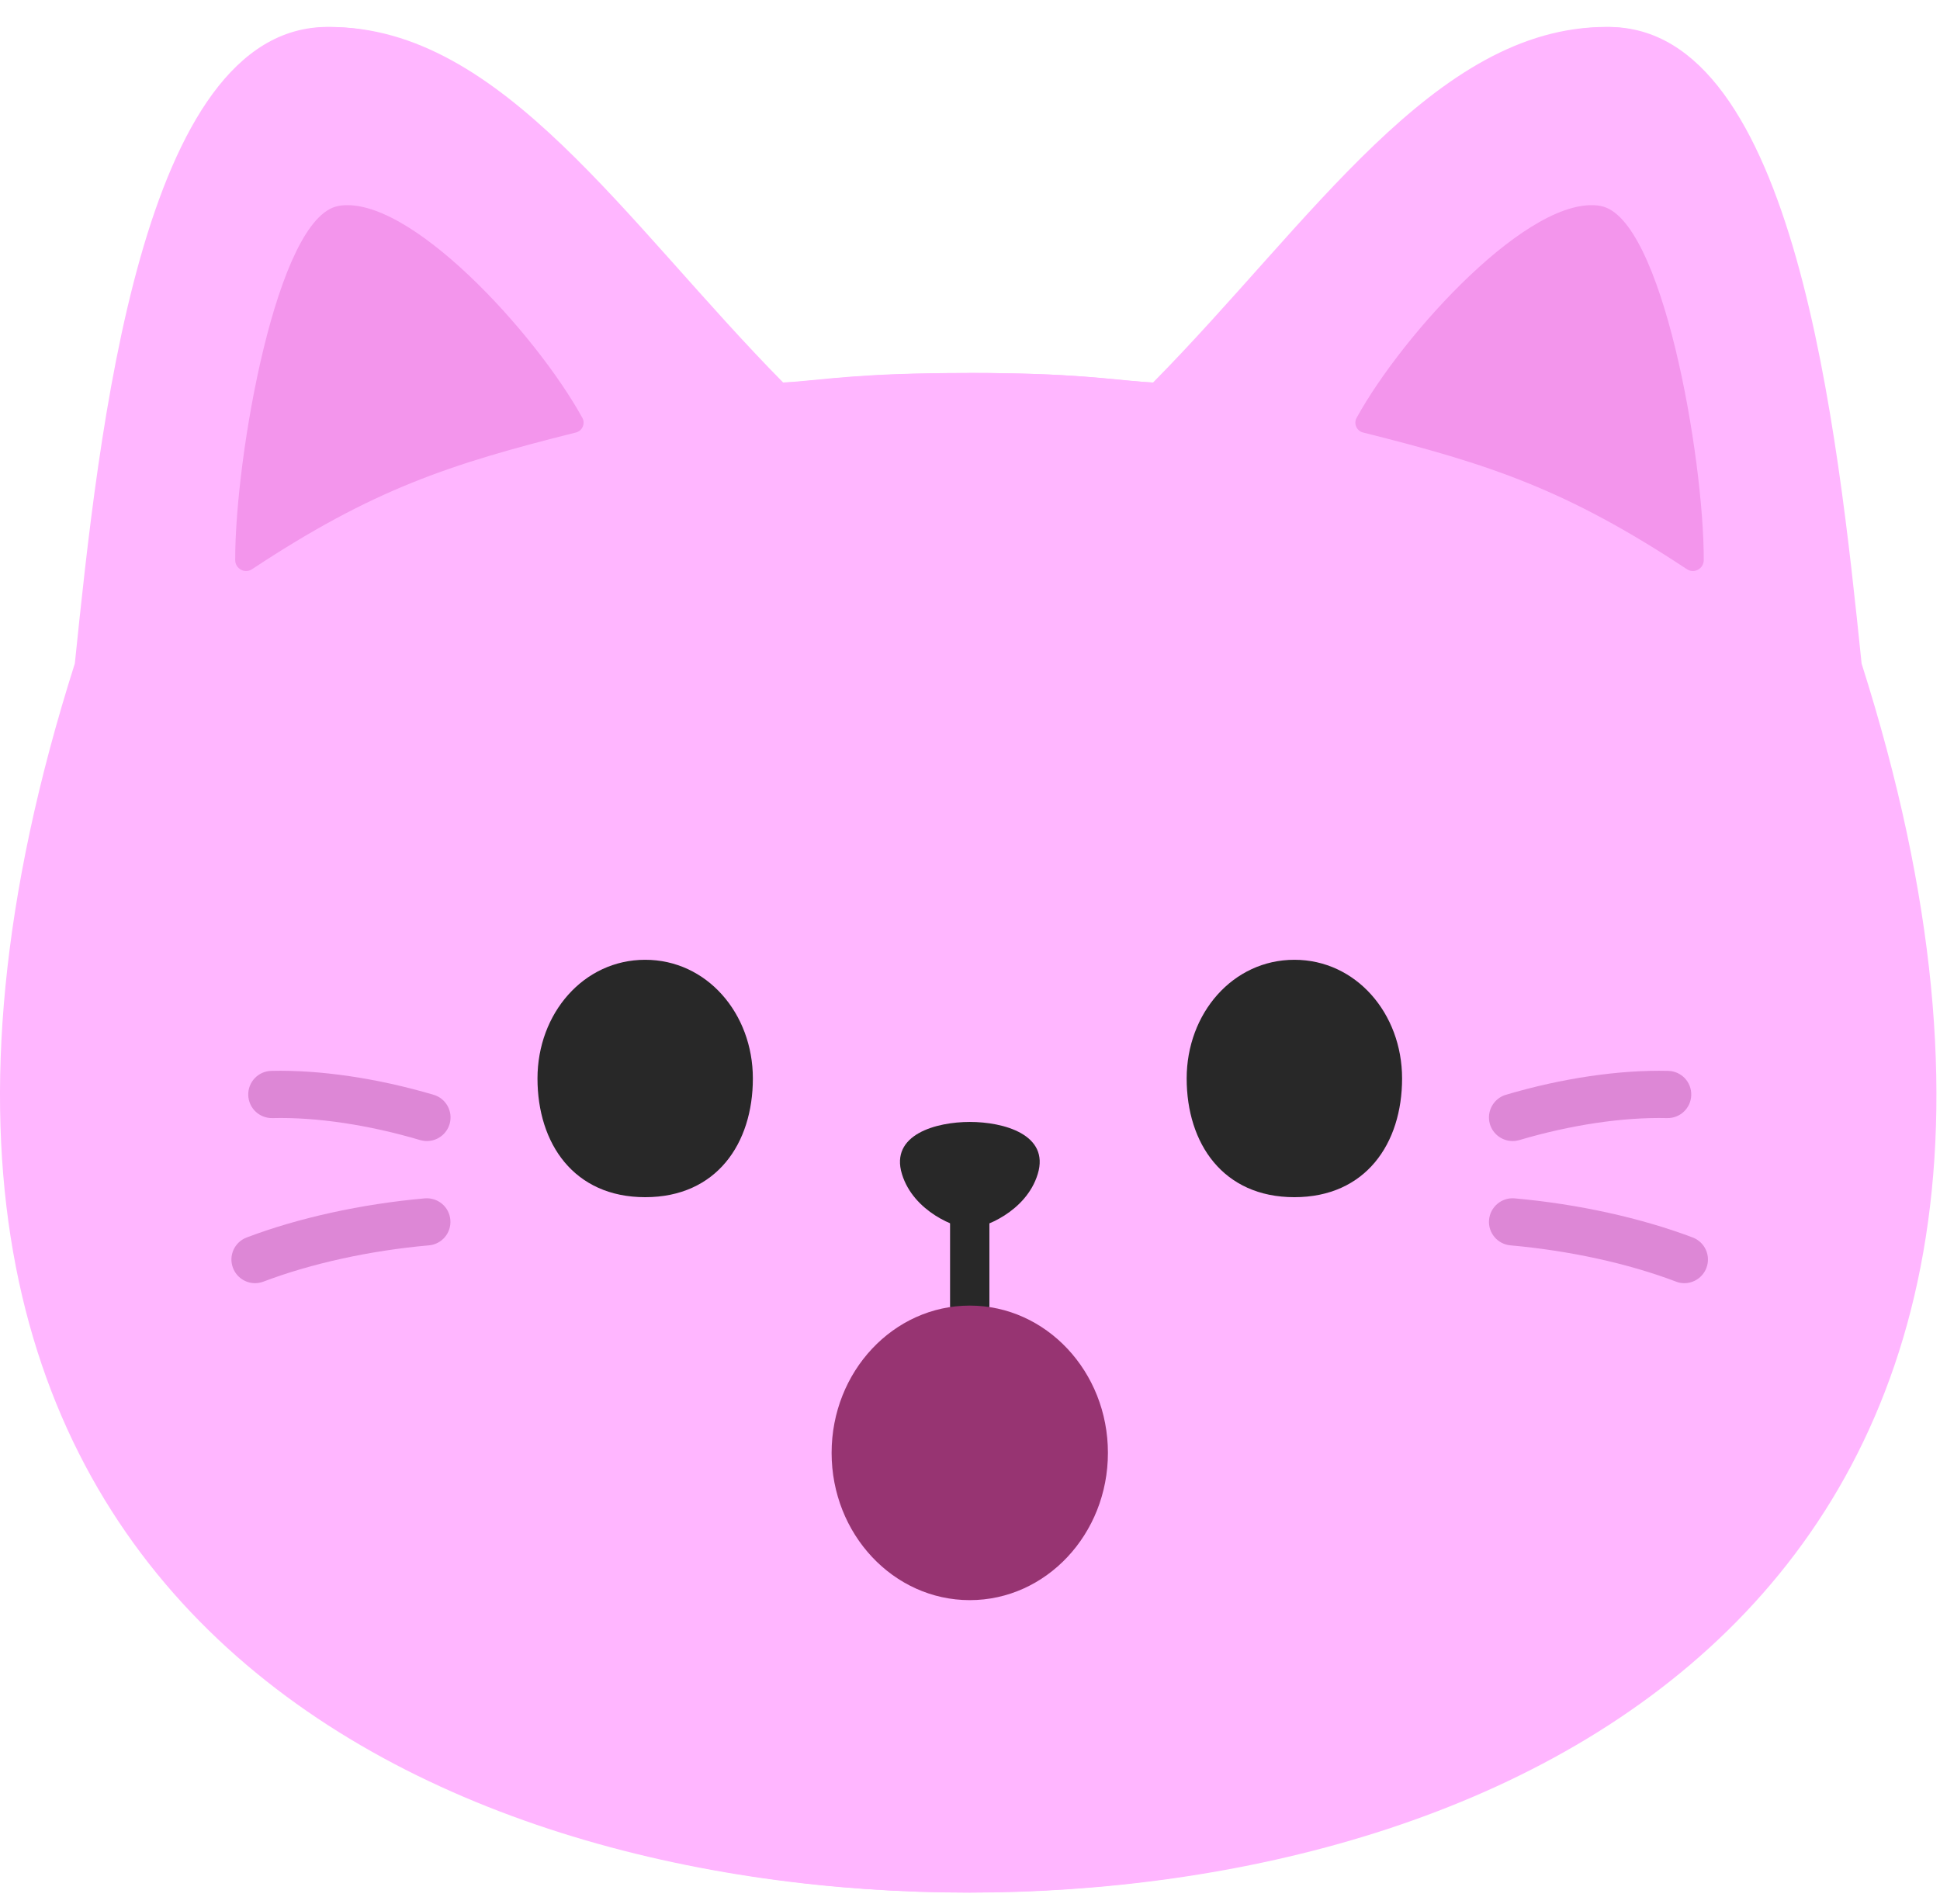
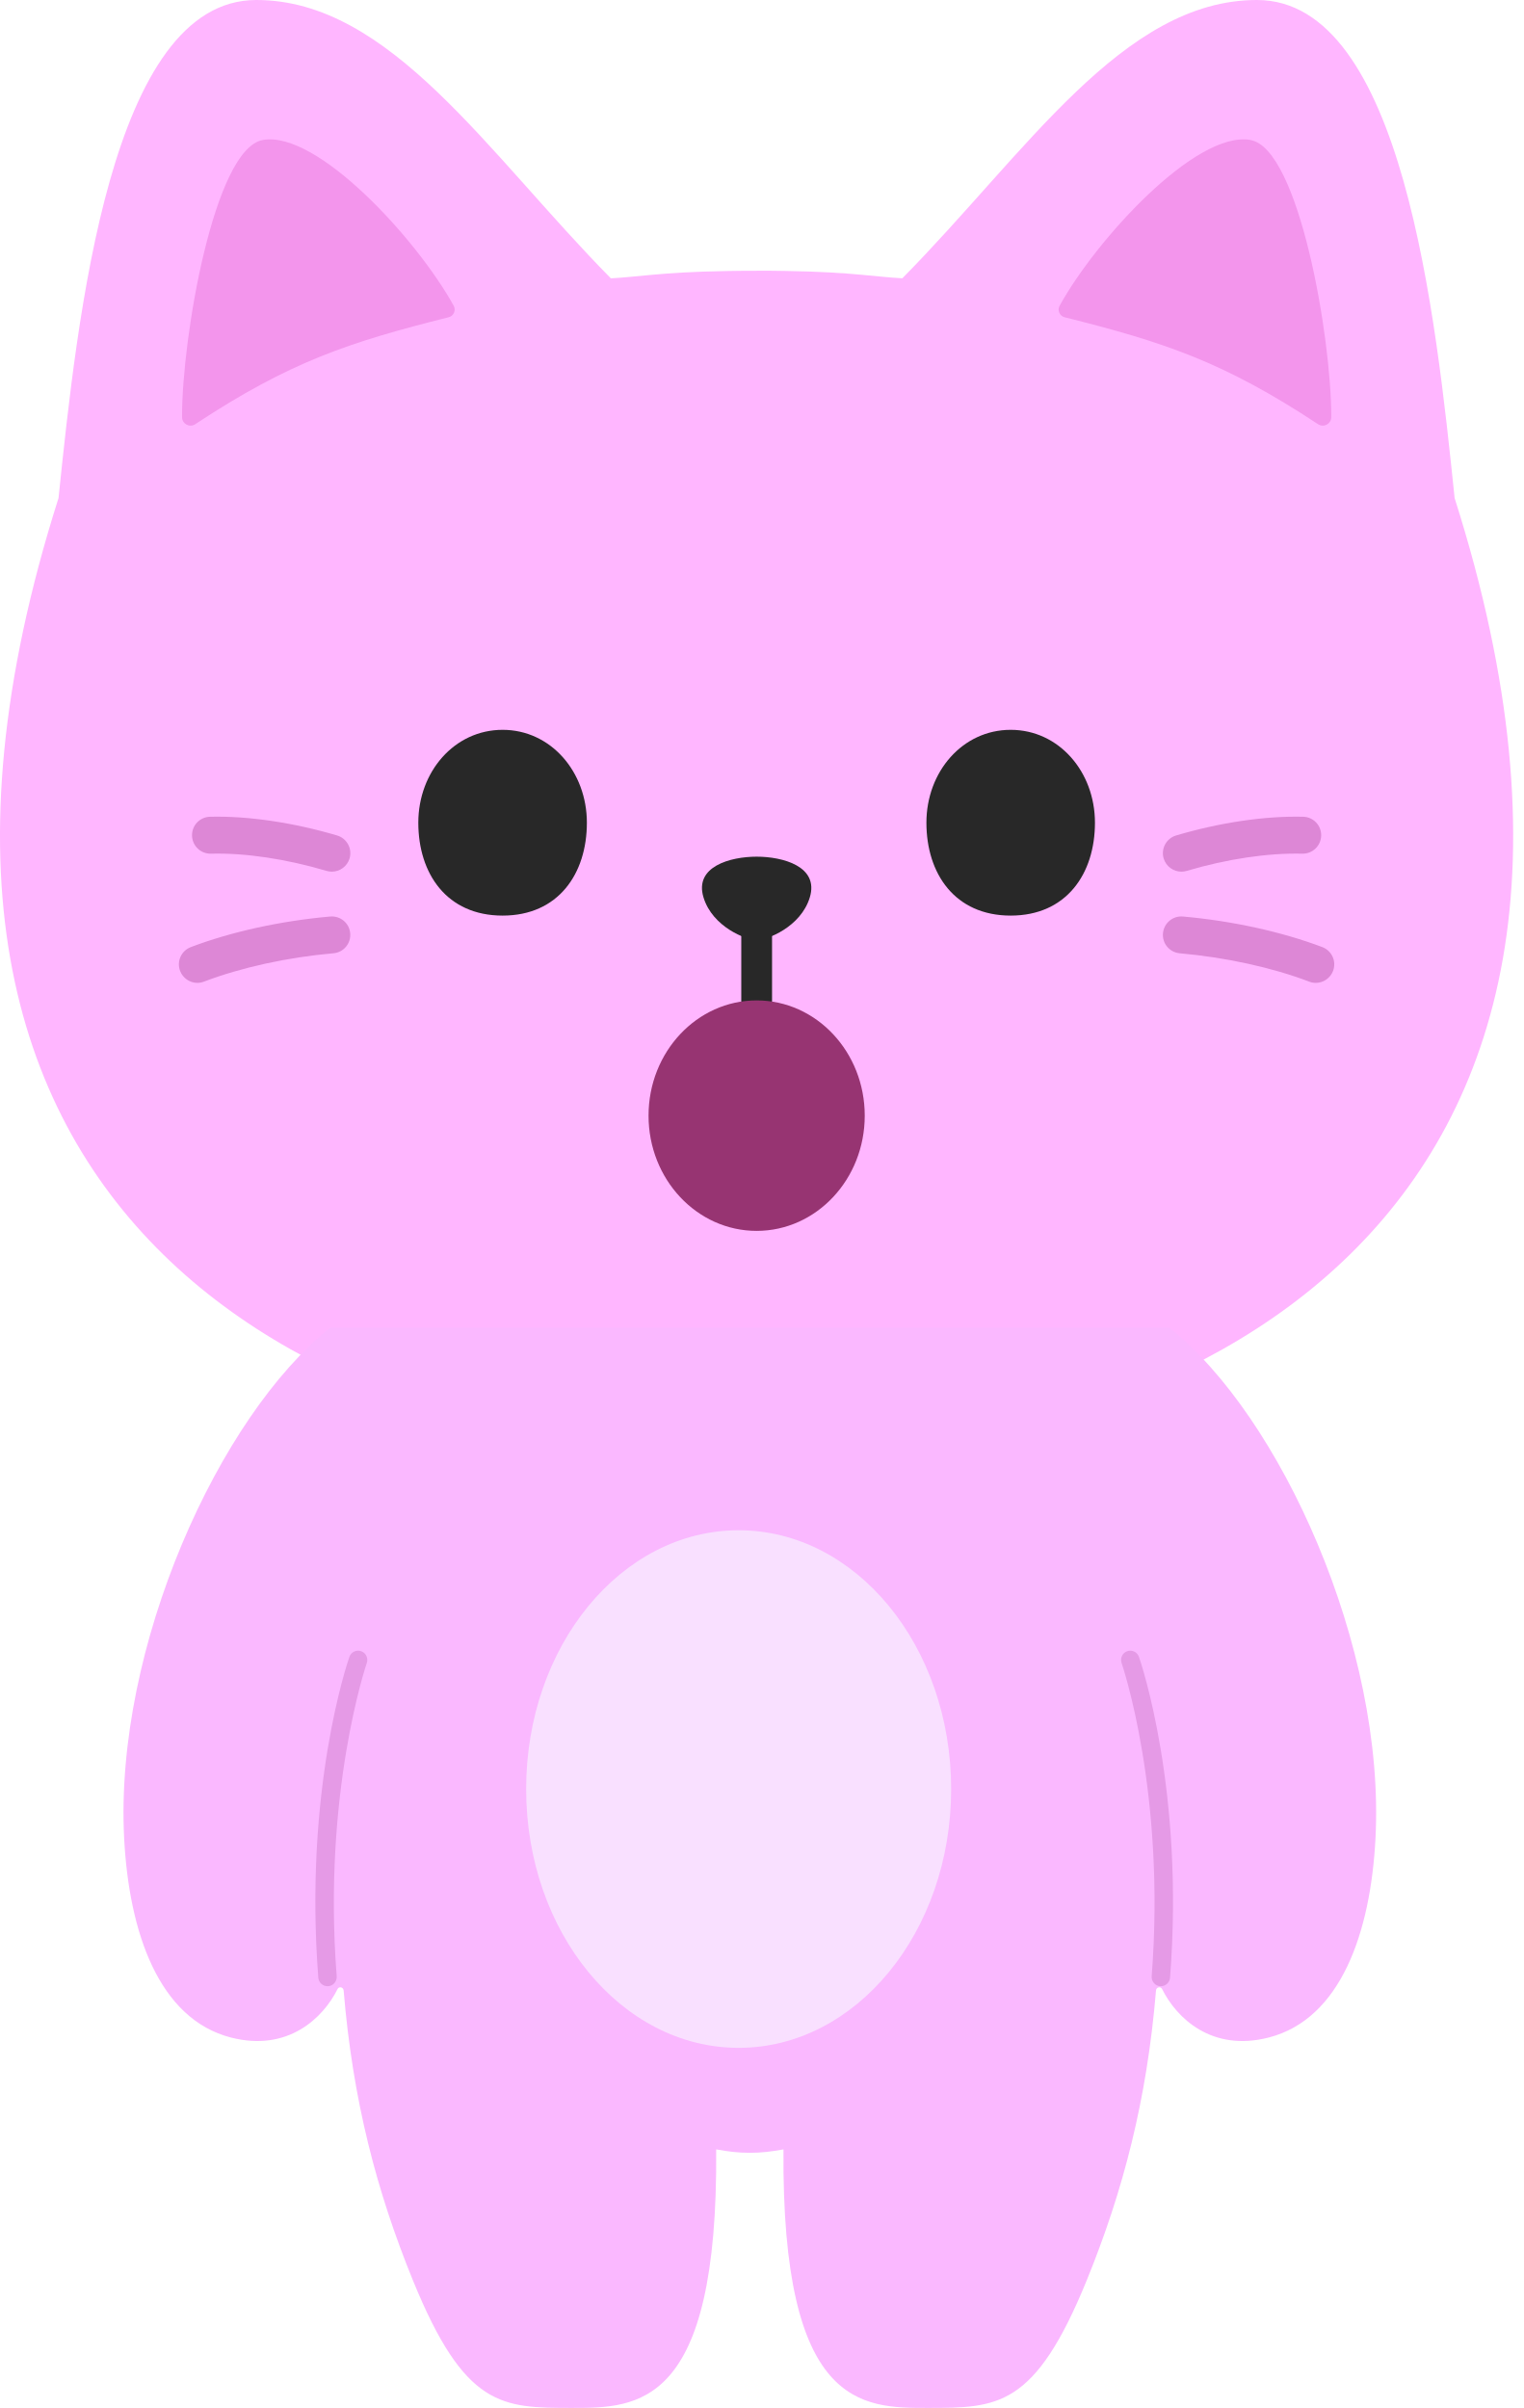
- <svg xmlns="http://www.w3.org/2000/svg" width="54" height="53" viewBox="0 0 54 53" fill="none">
-   <path d="M26.91 10.382C27.288 10.382 27.632 10.384 27.95 10.391C29.202 10.41 30.015 10.469 30.645 10.526C31.208 10.577 31.628 10.627 32.093 10.651C36.487 6.199 39.934 0.75 44.708 0.75C49.897 0.75 51.071 12.011 51.739 18.472C60.057 44.636 41.752 52.687 26.91 52.687C12.068 52.687 -6.236 44.634 2.083 18.472C2.751 12.011 3.922 0.75 9.114 0.75C13.887 0.75 17.332 6.199 21.727 10.653C22.191 10.629 22.611 10.579 23.174 10.528C23.807 10.472 24.619 10.412 25.87 10.393C26.185 10.386 26.531 10.384 26.91 10.384V10.382Z" fill="#FFB6FF" />
-   <path d="M9.339 5.732C7.618 6.039 6.462 12.756 6.469 15.587C6.469 15.833 6.736 15.977 6.937 15.844C10.288 13.632 12.394 12.929 15.955 12.037C16.13 11.994 16.22 11.792 16.132 11.63C14.838 9.28 11.286 5.386 9.339 5.73V5.732Z" fill="#F395EC" />
-   <path d="M44.475 5.732C46.196 6.039 47.352 12.756 47.346 15.587C47.346 15.833 47.078 15.977 46.877 15.844C43.527 13.632 41.42 12.929 37.86 12.037C37.685 11.994 37.595 11.792 37.682 11.63C38.977 9.28 42.528 5.386 44.475 5.73V5.732Z" fill="#F395EC" />
-   <path d="M7.018 37.473C6.753 37.473 6.503 37.311 6.403 37.048C6.273 36.709 6.444 36.33 6.784 36.201C8.224 35.653 9.985 35.268 11.741 35.112C12.104 35.082 12.422 35.347 12.453 35.708C12.486 36.069 12.218 36.389 11.857 36.42C10.217 36.564 8.581 36.923 7.25 37.429C7.173 37.458 7.094 37.473 7.018 37.473Z" fill="#DD87D6" />
-   <path d="M11.801 33.516C11.74 33.516 11.676 33.507 11.615 33.489C10.183 33.064 8.72 32.848 7.501 32.876C7.135 32.885 6.837 32.598 6.828 32.234C6.82 31.871 7.106 31.571 7.47 31.562C8.825 31.529 10.428 31.768 11.987 32.228C12.335 32.331 12.535 32.697 12.432 33.045C12.346 33.329 12.086 33.516 11.801 33.516Z" fill="#DD87D6" />
-   <path d="M46.805 37.473C46.728 37.473 46.649 37.46 46.573 37.429C45.241 36.923 43.606 36.566 41.965 36.42C41.604 36.387 41.337 36.069 41.37 35.708C41.403 35.346 41.722 35.079 42.082 35.112C43.838 35.268 45.598 35.655 47.039 36.201C47.379 36.33 47.549 36.709 47.42 37.048C47.319 37.311 47.07 37.473 46.805 37.473Z" fill="#DD87D6" />
-   <path d="M42.021 33.516C41.739 33.516 41.476 33.332 41.39 33.045C41.288 32.697 41.487 32.331 41.835 32.228C43.394 31.766 44.999 31.529 46.352 31.562C46.716 31.571 47.003 31.871 46.994 32.234C46.985 32.598 46.681 32.887 46.322 32.876C45.1 32.848 43.639 33.065 42.207 33.489C42.146 33.507 42.082 33.516 42.021 33.516Z" fill="#DD87D6" />
-   <path d="M38.975 33.807C38.887 33.807 38.798 33.789 38.712 33.752C37.013 33.009 34.922 32.571 33.538 32.282C33.308 32.234 33.12 32.066 33.047 31.842C32.975 31.619 33.028 31.371 33.188 31.198C34.328 29.948 36.634 28.465 38.222 27.961C38.568 27.852 38.938 28.042 39.047 28.388C39.157 28.734 38.966 29.105 38.62 29.214C37.593 29.54 36.128 30.401 35.051 31.264C36.345 31.555 37.887 31.958 39.24 32.547C39.573 32.692 39.724 33.08 39.579 33.412C39.472 33.66 39.231 33.807 38.977 33.807H38.975Z" fill="#282828" />
-   <path d="M14.848 33.806C14.594 33.806 14.354 33.66 14.246 33.412C14.102 33.079 14.253 32.692 14.586 32.547C15.937 31.958 17.48 31.555 18.774 31.264C17.697 30.401 16.232 29.538 15.205 29.214C14.859 29.104 14.669 28.734 14.778 28.388C14.888 28.042 15.258 27.849 15.604 27.961C17.191 28.465 19.497 29.948 20.638 31.198C20.798 31.371 20.85 31.619 20.778 31.842C20.706 32.065 20.517 32.234 20.288 32.282C18.904 32.571 16.812 33.011 15.113 33.752C15.028 33.789 14.938 33.806 14.851 33.806H14.848Z" fill="#282828" />
-   <path d="M26.91 32.696C25.979 32.696 24.681 33.044 25.02 34.148C25.342 35.201 26.542 35.663 26.91 35.663C27.278 35.663 28.478 35.201 28.799 34.148C29.139 33.042 27.84 32.696 26.91 32.696Z" fill="#282828" />
-   <path d="M26.907 37.978C26.605 37.978 26.359 37.733 26.359 37.43V34.791C26.359 34.489 26.605 34.244 26.907 34.244C27.209 34.244 27.454 34.489 27.454 34.791V37.43C27.454 37.733 27.209 37.978 26.907 37.978Z" fill="#282828" />
-   <path d="M32.453 37.42C32.428 37.184 32.216 37.015 31.98 37.039C30.69 37.168 29.218 37.431 26.913 37.431C24.607 37.431 23.133 37.168 21.846 37.039C21.609 37.015 21.397 37.186 21.373 37.42C21.309 38.042 21.36 38.942 21.436 39.402C21.666 40.791 22.174 41.91 22.899 42.742C23.459 41.688 24.686 40.974 26.913 40.974C29.14 40.974 30.368 41.686 30.926 42.742C31.651 41.912 32.159 40.793 32.389 39.402C32.466 38.94 32.516 38.04 32.453 37.42Z" fill="#973472" />
-   <path d="M26.912 40.974C24.683 40.974 23.457 41.686 22.898 42.742C23.882 43.867 25.265 44.463 26.912 44.463C28.559 44.463 29.943 43.867 30.926 42.742C30.365 41.688 29.139 40.974 26.912 40.974Z" fill="#E65BA6" />
-   <path d="M26.991 10.384C27.37 10.384 27.714 10.386 28.031 10.393C29.284 10.413 30.096 10.472 30.727 10.529C31.29 10.579 31.71 10.63 32.174 10.654C36.567 6.201 40.014 0.752 44.787 0.752C49.977 0.752 51.15 12.014 51.818 18.474C60.137 44.639 41.831 52.689 26.989 52.689C12.147 52.689 -6.157 44.639 2.16 18.474C2.832 12.014 4.004 0.752 9.193 0.752C13.967 0.752 17.413 6.201 21.806 10.656C22.27 10.632 22.691 10.581 23.253 10.531C23.886 10.474 24.699 10.415 25.949 10.395C26.264 10.389 26.61 10.386 26.989 10.386L26.991 10.384Z" fill="#FFB6FF" />
-   <path d="M9.418 5.735C7.697 6.041 6.54 12.758 6.547 15.59C6.547 15.835 6.814 15.98 7.016 15.846C10.366 13.634 12.472 12.931 16.033 12.04C16.208 11.996 16.298 11.794 16.21 11.633C14.916 9.283 11.364 5.389 9.418 5.733V5.735Z" fill="#F395EC" />
-   <path d="M44.553 5.735C46.274 6.041 47.43 12.758 47.424 15.59C47.424 15.835 47.157 15.98 46.955 15.846C43.605 13.634 41.498 12.931 37.938 12.04C37.763 11.996 37.673 11.794 37.761 11.633C39.055 9.283 42.606 5.389 44.553 5.733V5.735Z" fill="#F395EC" />
-   <path d="M17.959 33.329C19.945 33.329 20.956 31.835 20.956 30.024C20.956 28.213 19.673 26.72 17.959 26.72C16.244 26.72 14.961 28.213 14.961 30.024C14.961 31.835 15.973 33.329 17.959 33.329Z" fill="#282828" />
-   <path d="M36.029 33.329C34.043 33.329 33.031 31.835 33.031 30.024C33.031 28.213 34.314 26.72 36.029 26.72C37.743 26.72 39.027 28.213 39.027 30.024C39.027 31.835 38.015 33.329 36.029 33.329Z" fill="#282828" />
-   <path d="M26.996 31.234C26.065 31.234 24.767 31.582 25.106 32.686C25.428 33.739 26.628 34.201 26.996 34.201C27.364 34.201 28.564 33.739 28.885 32.686C29.225 31.58 27.926 31.234 26.996 31.234Z" fill="#282828" />
-   <path d="M26.993 36.895C26.691 36.895 26.445 36.649 26.445 36.347V33.329C26.445 33.027 26.691 32.782 26.993 32.782C27.295 32.782 27.54 33.027 27.54 33.329V36.347C27.54 36.649 27.295 36.895 26.993 36.895Z" fill="#282828" />
-   <path d="M7.1 35.723C6.835 35.723 6.585 35.561 6.485 35.298C6.355 34.959 6.526 34.58 6.866 34.451C8.306 33.904 10.067 33.518 11.823 33.362C12.187 33.332 12.504 33.597 12.535 33.958C12.568 34.32 12.3 34.639 11.939 34.67C10.299 34.815 8.663 35.174 7.332 35.68C7.255 35.708 7.176 35.723 7.1 35.723Z" fill="#DD87D6" />
-   <path d="M11.883 31.766C11.822 31.766 11.758 31.757 11.697 31.74C10.265 31.315 8.802 31.096 7.583 31.127C7.219 31.135 6.919 30.848 6.91 30.485C6.902 30.121 7.188 29.821 7.552 29.813C8.905 29.78 10.51 30.018 12.069 30.478C12.418 30.581 12.617 30.947 12.514 31.295C12.428 31.58 12.168 31.766 11.883 31.766Z" fill="#DD87D6" />
-   <path d="M46.883 35.723C46.806 35.723 46.727 35.71 46.651 35.679C45.319 35.173 43.684 34.816 42.044 34.67C41.682 34.637 41.415 34.319 41.448 33.958C41.481 33.597 41.801 33.33 42.16 33.362C43.916 33.518 45.676 33.906 47.117 34.451C47.457 34.58 47.627 34.959 47.498 35.298C47.398 35.561 47.148 35.723 46.883 35.723Z" fill="#DD87D6" />
-   <path d="M42.103 31.766C41.821 31.766 41.558 31.582 41.472 31.295C41.37 30.947 41.569 30.581 41.917 30.478C43.476 30.016 45.081 29.78 46.434 29.813C46.798 29.821 47.085 30.121 47.076 30.485C47.067 30.849 46.767 31.135 46.404 31.127C45.182 31.098 43.721 31.315 42.289 31.74C42.228 31.757 42.164 31.766 42.103 31.766Z" fill="#DD87D6" />
-   <path d="M26.994 44.547C29.117 44.547 30.839 42.711 30.839 40.447C30.839 38.183 29.117 36.347 26.994 36.347C24.87 36.347 23.148 38.183 23.148 40.447C23.148 42.711 24.87 44.547 26.994 44.547Z" fill="#973472" />
+ <svg xmlns="http://www.w3.org/2000/svg" width="74" height="117" viewBox="0 0 74 117" fill="none">
+   <path d="M36.758 13.153C37.276 13.153 37.745 13.156 38.179 13.165C39.889 13.192 40.999 13.273 41.86 13.351C42.629 13.419 43.203 13.488 43.837 13.521C49.837 7.441 54.544 0 61.064 0C68.152 0 69.755 15.378 70.667 24.201C82.029 59.931 57.026 70.925 36.755 70.925C16.484 70.925 -8.515 59.931 2.843 24.201C3.762 15.378 5.362 0 12.45 0C18.969 0 23.677 7.441 29.676 13.524C30.31 13.491 30.884 13.422 31.653 13.354C32.517 13.276 33.627 13.195 35.334 13.168C35.765 13.159 36.238 13.156 36.755 13.156L36.758 13.153Z" fill="#FFB6FF" />
+   <path d="M12.765 6.804C10.414 7.222 8.835 16.395 8.844 20.262C8.844 20.597 9.209 20.794 9.484 20.612C14.06 17.591 16.937 16.631 21.8 15.414C22.039 15.354 22.161 15.079 22.042 14.858C20.274 11.649 15.423 6.331 12.765 6.801V6.804Z" fill="#F395EC" />
+   <path d="M60.753 6.804C63.104 7.222 64.683 16.395 64.674 20.262C64.674 20.597 64.309 20.794 64.034 20.612C59.458 17.591 56.581 16.631 51.718 15.414C51.479 15.354 51.356 15.079 51.476 14.858C53.244 11.649 58.094 6.331 60.753 6.801V6.804Z" fill="#F395EC" />
+   <path d="M24.417 44.487C27.129 44.487 28.511 42.447 28.511 39.974C28.511 37.501 26.758 35.461 24.417 35.461C22.075 35.461 20.322 37.501 20.322 39.974C20.322 42.447 21.704 44.487 24.417 44.487Z" fill="#282828" />
+   <path d="M49.1 44.487C46.388 44.487 45.006 42.447 45.006 39.974C45.006 37.501 46.758 35.461 49.1 35.461C51.442 35.461 53.194 37.501 53.194 39.974C53.194 42.447 51.813 44.487 49.1 44.487Z" fill="#282828" />
+   <path d="M36.759 41.624C35.488 41.624 33.714 42.099 34.178 43.607C34.618 45.045 36.257 45.676 36.759 45.676C37.261 45.676 38.9 45.045 39.34 43.607C39.803 42.097 38.03 41.624 36.759 41.624Z" fill="#282828" />
+   <path d="M36.759 49.355C36.347 49.355 36.012 49.02 36.012 48.607V44.486C36.012 44.073 36.347 43.738 36.759 43.738C37.172 43.738 37.507 44.073 37.507 44.486V48.607C37.507 49.02 37.172 49.355 36.759 49.355Z" fill="#282828" />
+   <path d="M9.59 47.756C9.228 47.756 8.887 47.534 8.749 47.175C8.573 46.712 8.806 46.194 9.27 46.018C11.238 45.27 13.642 44.744 16.041 44.532C16.537 44.49 16.971 44.852 17.013 45.345C17.058 45.839 16.693 46.275 16.199 46.317C13.959 46.514 11.725 47.005 9.907 47.696C9.802 47.735 9.694 47.756 9.59 47.756Z" fill="#DD87D6" />
+   <path d="M16.121 42.352C16.038 42.352 15.951 42.34 15.867 42.316C13.911 41.735 11.913 41.436 10.248 41.478C9.751 41.49 9.341 41.098 9.329 40.602C9.317 40.105 9.709 39.696 10.206 39.684C12.054 39.639 14.246 39.965 16.375 40.593C16.851 40.733 17.123 41.233 16.983 41.709C16.866 42.097 16.51 42.352 16.121 42.352Z" fill="#DD87D6" />
+   <path d="M63.921 47.756C63.816 47.756 63.709 47.738 63.604 47.696C61.785 47.005 59.551 46.518 57.311 46.318C56.818 46.273 56.453 45.839 56.498 45.346C56.543 44.852 56.979 44.487 57.47 44.532C59.868 44.744 62.273 45.274 64.241 46.018C64.704 46.195 64.938 46.712 64.761 47.176C64.624 47.535 64.283 47.756 63.921 47.756Z" fill="#DD87D6" />
+   <path d="M57.392 42.352C57.007 42.352 56.648 42.1 56.531 41.709C56.391 41.233 56.663 40.733 57.138 40.593C59.268 39.962 61.46 39.639 63.308 39.684C63.805 39.696 64.196 40.105 64.184 40.602C64.172 41.098 63.763 41.49 63.266 41.478C61.597 41.439 59.603 41.735 57.647 42.316C57.563 42.34 57.476 42.352 57.392 42.352Z" fill="#DD87D6" />
+   <path d="M36.758 59.806C39.659 59.806 42.01 57.299 42.01 54.207C42.01 51.115 39.659 48.608 36.758 48.608C33.858 48.608 31.507 51.115 31.507 54.207C31.507 57.299 33.858 59.806 36.758 59.806Z" fill="#973472" />
+   <path d="M36.427 104.6C37.011 104.6 37.446 104.543 38.062 104.435C37.967 116.996 41.872 116.999 45.073 116.996C48.463 116.993 50.272 116.996 52.8 110.783C54.556 106.468 55.716 102.051 56.16 96.711C56.175 96.549 56.386 96.501 56.457 96.645C57.155 98.051 58.873 99.712 61.638 98.999C65.149 98.093 66.585 93.877 66.822 89.331C67.311 80.03 62.194 68.774 56.806 64.51H16.049C10.66 68.774 5.544 80.033 6.032 89.331C6.269 93.877 7.708 98.093 11.217 98.999C13.982 99.712 15.699 98.051 16.398 96.645C16.469 96.501 16.679 96.549 16.694 96.711C17.138 102.051 18.296 106.465 20.054 110.783C22.583 116.996 24.392 116.993 27.782 116.996C30.983 116.996 34.891 116.996 34.793 104.435C35.409 104.543 35.841 104.6 36.427 104.6Z" fill="#FAB8FF" />
+   <path d="M35.884 99.501C41.586 99.501 46.208 93.871 46.208 86.926C46.208 79.981 41.586 74.352 35.884 74.352C30.183 74.352 25.561 79.981 25.561 86.926C25.561 93.871 30.183 99.501 35.884 99.501Z" fill="#F9E0FF" />
+   <path d="M15.909 96.506C15.676 96.506 15.482 96.326 15.464 96.091C14.757 86.994 16.882 80.763 16.974 80.505C17.055 80.27 17.311 80.147 17.544 80.228C17.777 80.309 17.899 80.568 17.819 80.802C17.798 80.865 15.664 87.126 16.357 96.022C16.374 96.272 16.192 96.488 15.945 96.506C15.933 96.506 15.921 96.506 15.909 96.506Z" fill="#E59AE6" />
+   <path d="M56.398 96.506C56.398 96.506 56.374 96.506 56.362 96.506C56.114 96.488 55.932 96.269 55.95 96.022C56.645 87.111 54.511 80.865 54.488 80.802C54.407 80.568 54.529 80.309 54.762 80.228C54.995 80.147 55.252 80.27 55.332 80.505C55.422 80.766 57.55 86.994 56.842 96.091C56.824 96.329 56.627 96.506 56.398 96.506Z" fill="#E59AE6" />
</svg>
